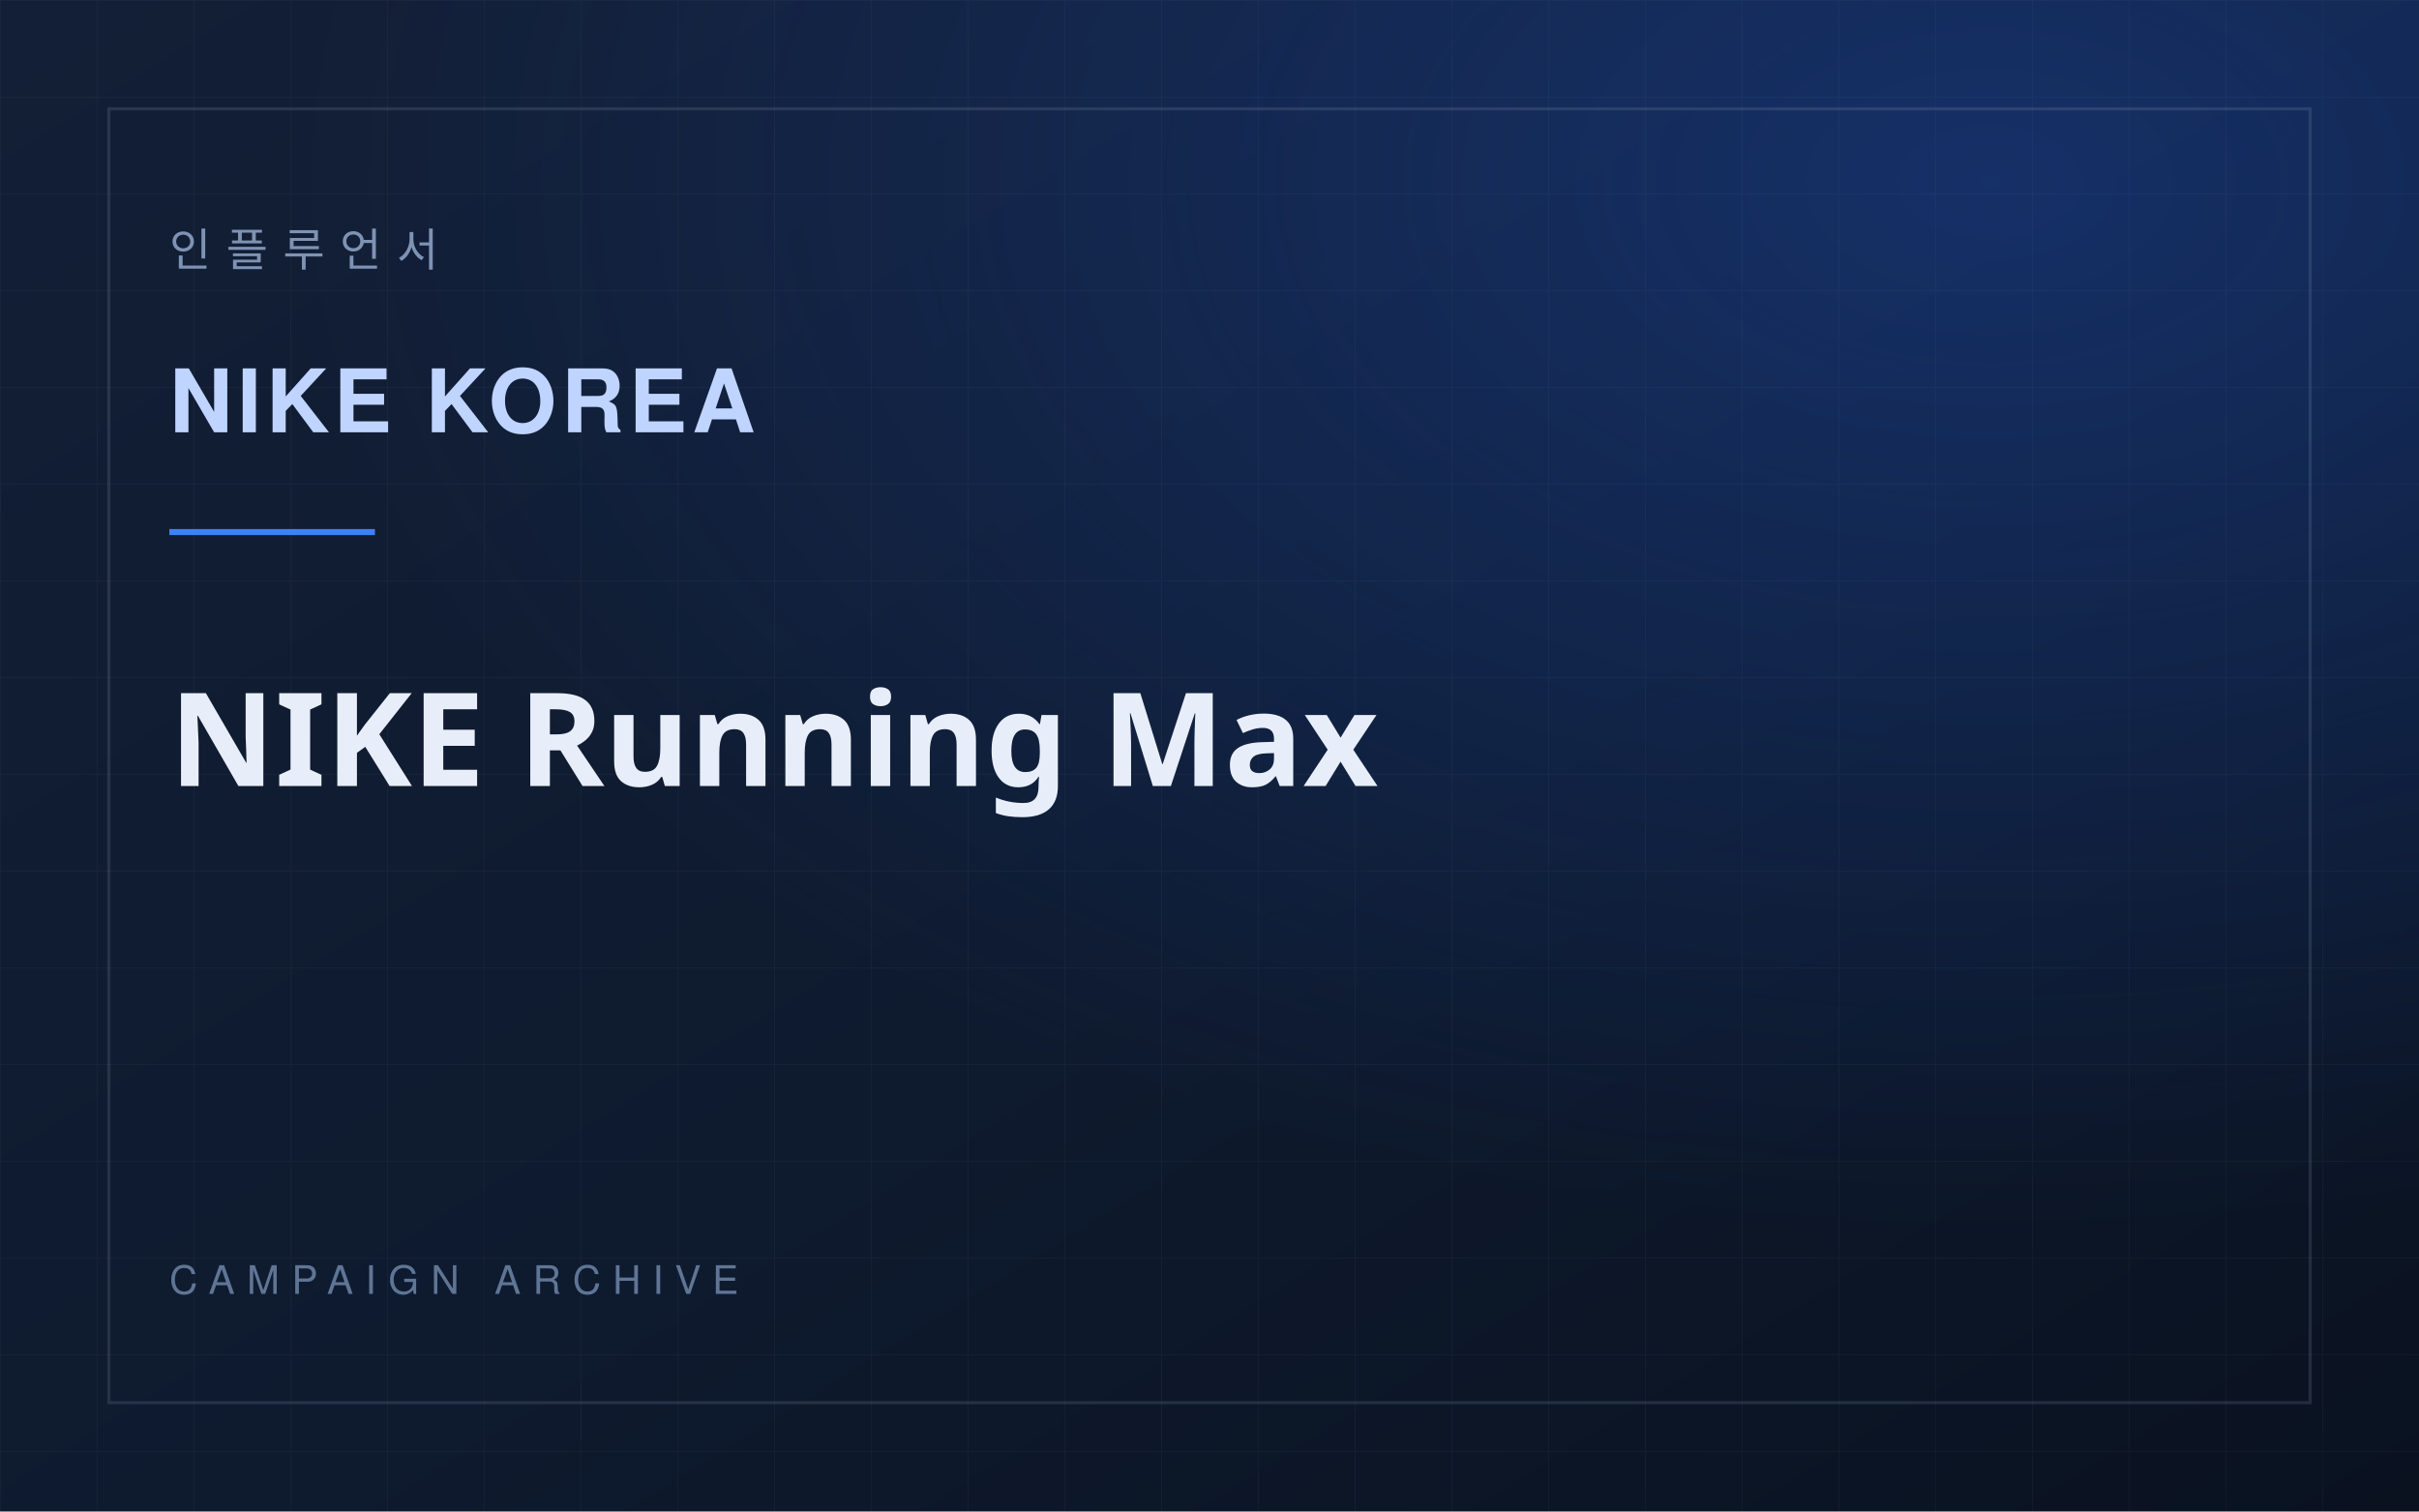
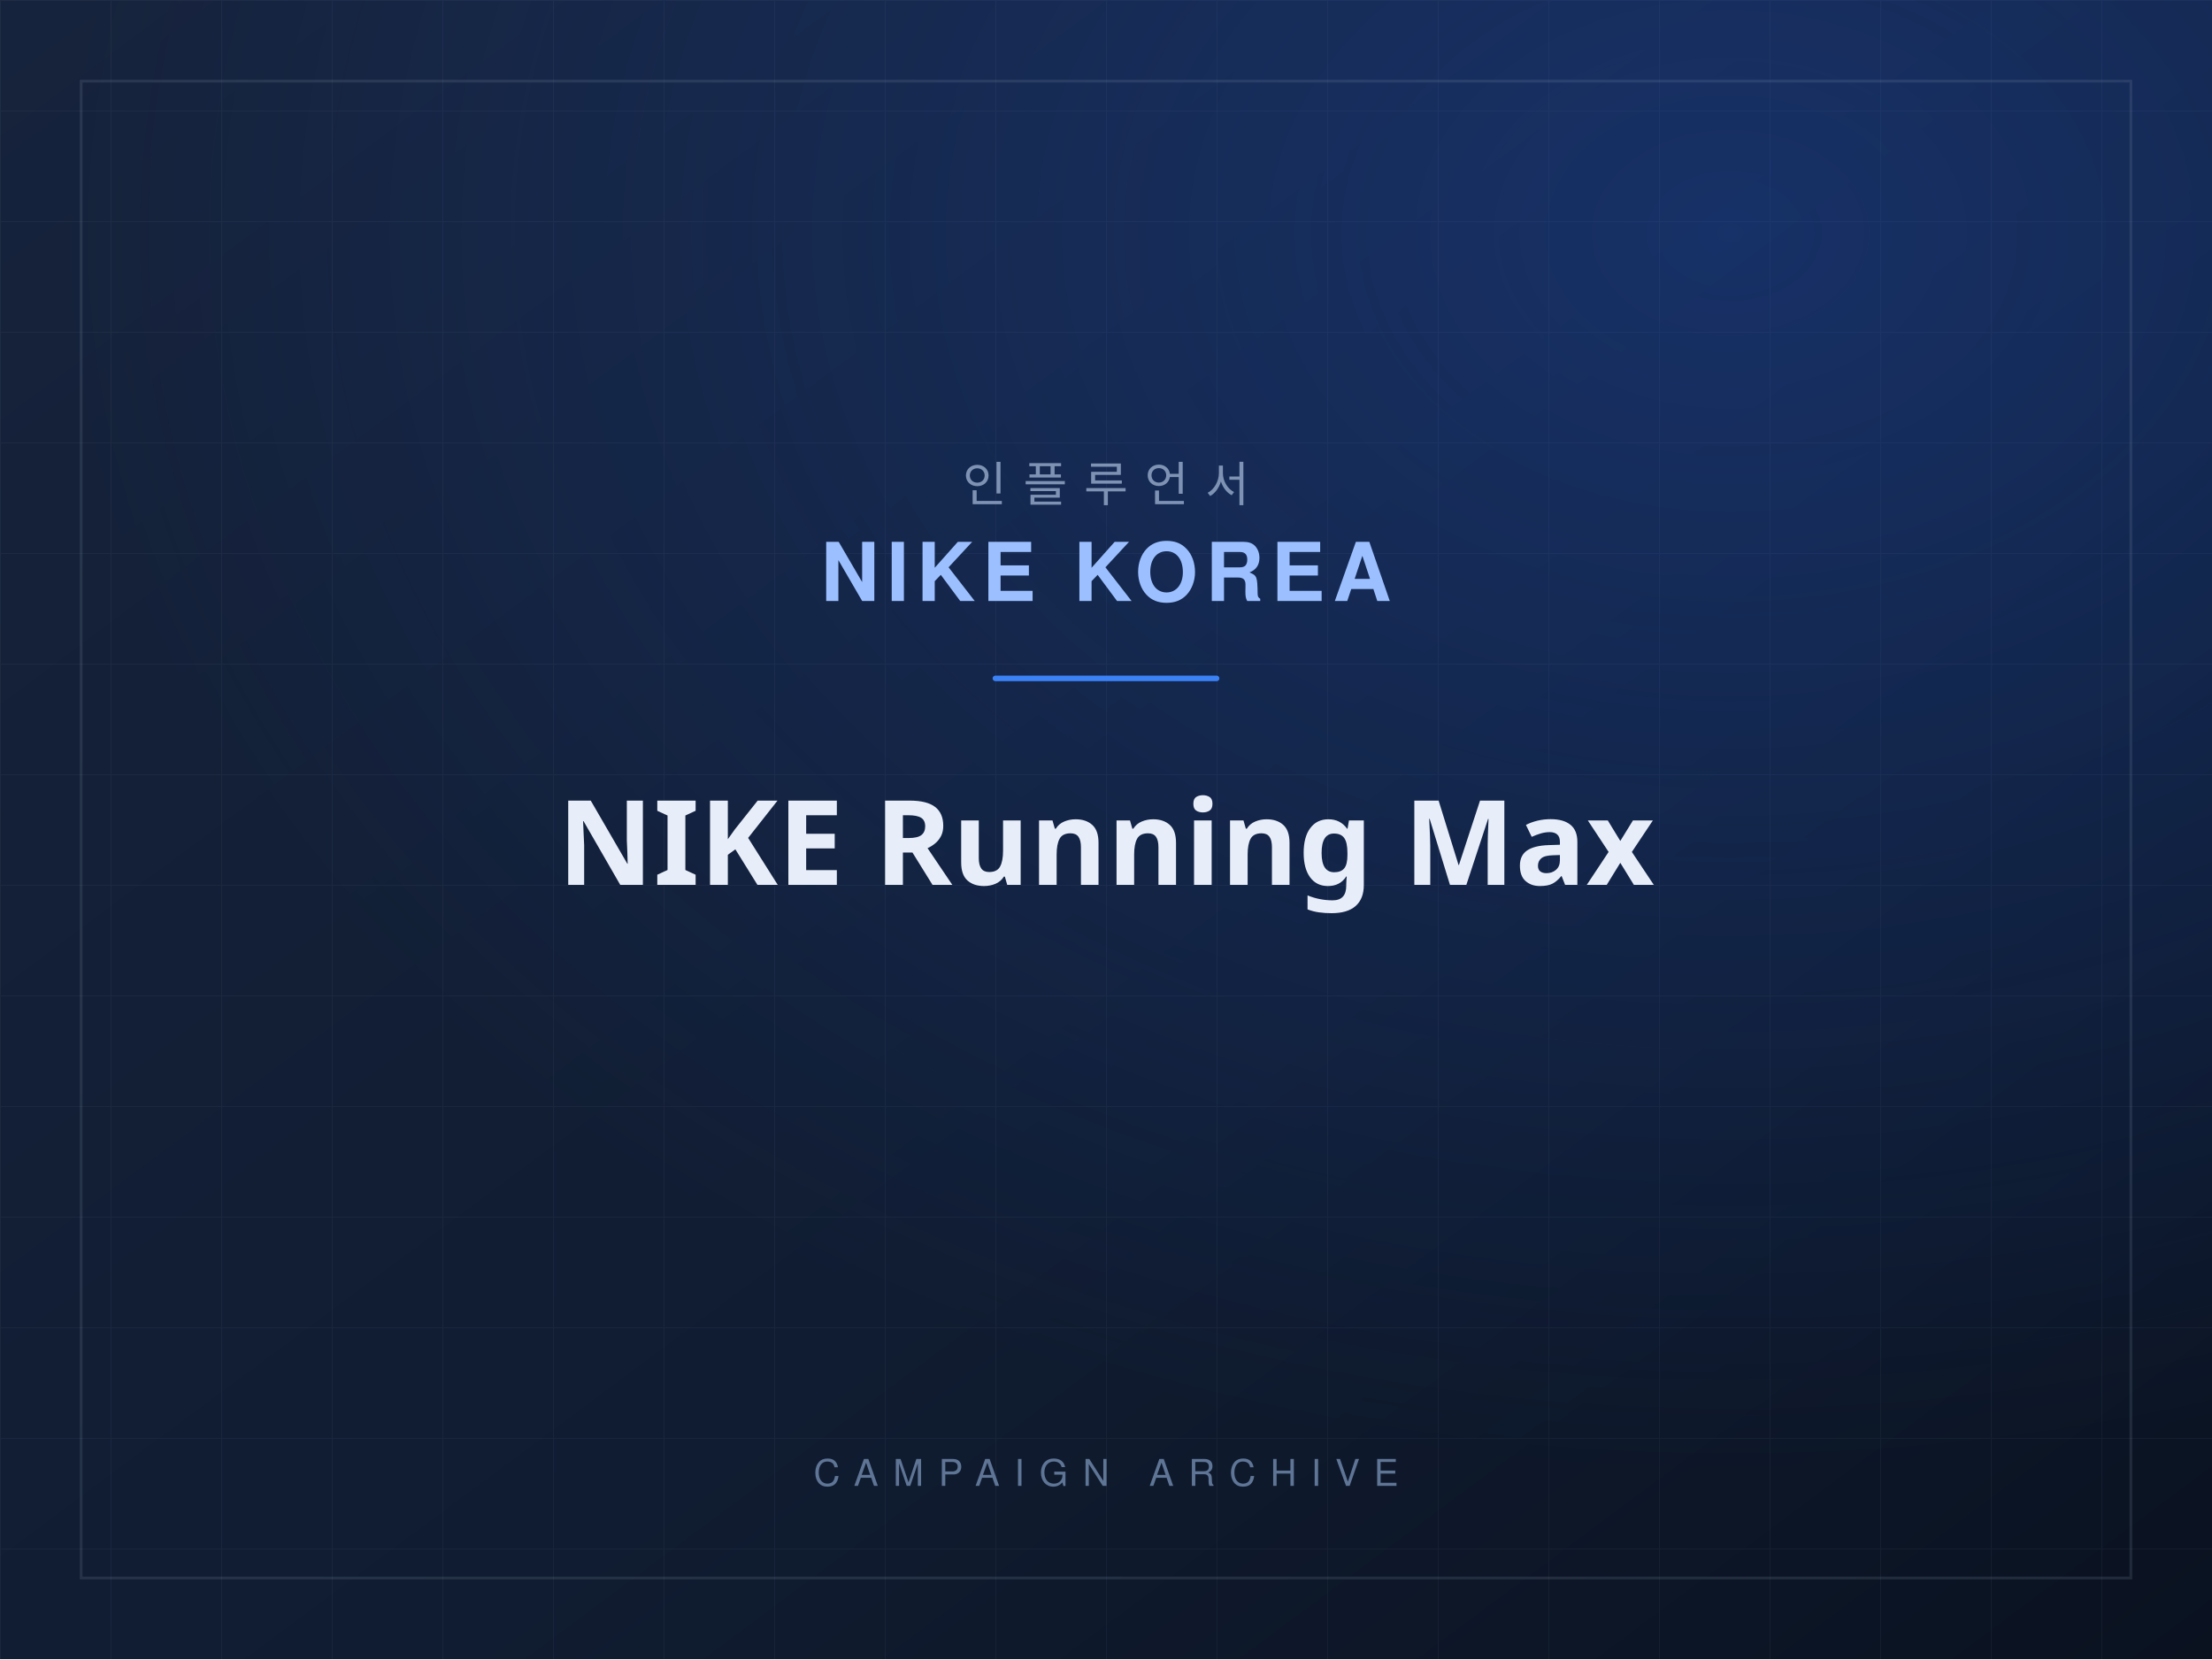
- <svg xmlns="http://www.w3.org/2000/svg" viewBox="0 0 1600 1000" width="1600" height="1000" role="img" aria-label="NIKE Running Max">
+ <svg xmlns="http://www.w3.org/2000/svg" viewBox="0 0 1200 900" width="1200" height="900" role="img" aria-label="NIKE Running Max — NIKE KOREA">
  <defs>
    <linearGradient id="g" x1="0" y1="0" x2="1" y2="1">
-       <stop offset="0" stop-color="#131F36" />
-       <stop offset="0.55" stop-color="#0E1A2E" />
+       <stop offset="0" stop-color="#16233C" />
+       <stop offset="0.6" stop-color="#101C31" />
      <stop offset="1" stop-color="#0A1220" />
    </linearGradient>
-     <radialGradient id="a" cx="0.82" cy="0.12" r="0.7">
-       <stop offset="0" stop-color="#2563EB" stop-opacity="0.30" />
+     <radialGradient id="a" cx="0.78" cy="0.14" r="0.75">
+       <stop offset="0" stop-color="#2563EB" stop-opacity="0.28" />
      <stop offset="1" stop-color="#2563EB" stop-opacity="0" />
    </radialGradient>
-     <pattern id="grid" width="64" height="64" patternUnits="userSpaceOnUse">
-       <path d="M64 0H0V64" fill="none" stroke="#94A3B8" stroke-opacity="0.07" stroke-width="1" />
+     <pattern id="grid" width="60" height="60" patternUnits="userSpaceOnUse">
+       <path d="M60 0H0V60" fill="none" stroke="#94A3B8" stroke-opacity="0.07" stroke-width="1" />
    </pattern>
  </defs>
-   <rect width="1600" height="1000" fill="url(#g)" />
-   <rect width="1600" height="1000" fill="url(#grid)" />
-   <rect width="1600" height="1000" fill="url(#a)" />
-   <rect x="72" y="72" width="1456" height="856" fill="none" stroke="#94A3B8" stroke-opacity="0.18" stroke-width="2" />
-   <text x="112" y="176" font-family="Helvetica,Arial,'Apple SD Gothic Neo','Noto Sans KR',sans-serif" font-size="30" letter-spacing="10" fill="#7E93B4">인플루언서</text>
-   <text x="112" y="286" font-family="Helvetica,Arial,'Apple SD Gothic Neo','Noto Sans KR',sans-serif" font-size="58" font-weight="700" letter-spacing="3" fill="#BFD4FF">NIKE KOREA</text>
-   <line x1="112" y1="352" x2="248" y2="352" stroke="#3B82F6" stroke-width="4" />
-   <text x="112" y="520" font-family="'Apple SD Gothic Neo','Noto Sans KR',Malgun,sans-serif" font-size="86" font-weight="800" fill="#E8EEF9">NIKE Running Max</text>
-   <text x="112" y="856" font-family="Helvetica,Arial,'Apple SD Gothic Neo',sans-serif" font-size="26" letter-spacing="8" fill="#5F7595">CAMPAIGN ARCHIVE</text>
+   <rect width="1200" height="900" fill="url(#g)" />
+   <rect width="1200" height="900" fill="url(#grid)" />
+   <rect width="1200" height="900" fill="url(#a)" />
+   <rect x="44" y="44" width="1112" height="812" fill="none" stroke="#94A3B8" stroke-opacity="0.16" stroke-width="1.5" />
+   <text x="600" y="272" text-anchor="middle" font-family="Helvetica,Arial,'Apple SD Gothic Neo',sans-serif" font-size="26" letter-spacing="9" fill="#7E93B4">인플루언서</text>
+   <text x="600" y="326" text-anchor="middle" font-family="Helvetica,Arial,'Apple SD Gothic Neo','Noto Sans KR',sans-serif" font-size="44" font-weight="600" letter-spacing="4" fill="#9CC0FF">NIKE KOREA</text>
+   <line x1="540" y1="368" x2="660" y2="368" stroke="#3B82F6" stroke-width="3" stroke-linecap="round" />
+   <text x="600" y="480" text-anchor="middle" font-family="'Apple SD Gothic Neo','Noto Sans KR','Malgun Gothic',Pretendard,sans-serif" font-size="64" font-weight="700" fill="#E8EEF9">NIKE Running Max</text>
+   <text x="600" y="806" text-anchor="middle" font-family="Helvetica,Arial,sans-serif" font-size="20" letter-spacing="8" fill="#5F7595">CAMPAIGN ARCHIVE</text>
</svg>
